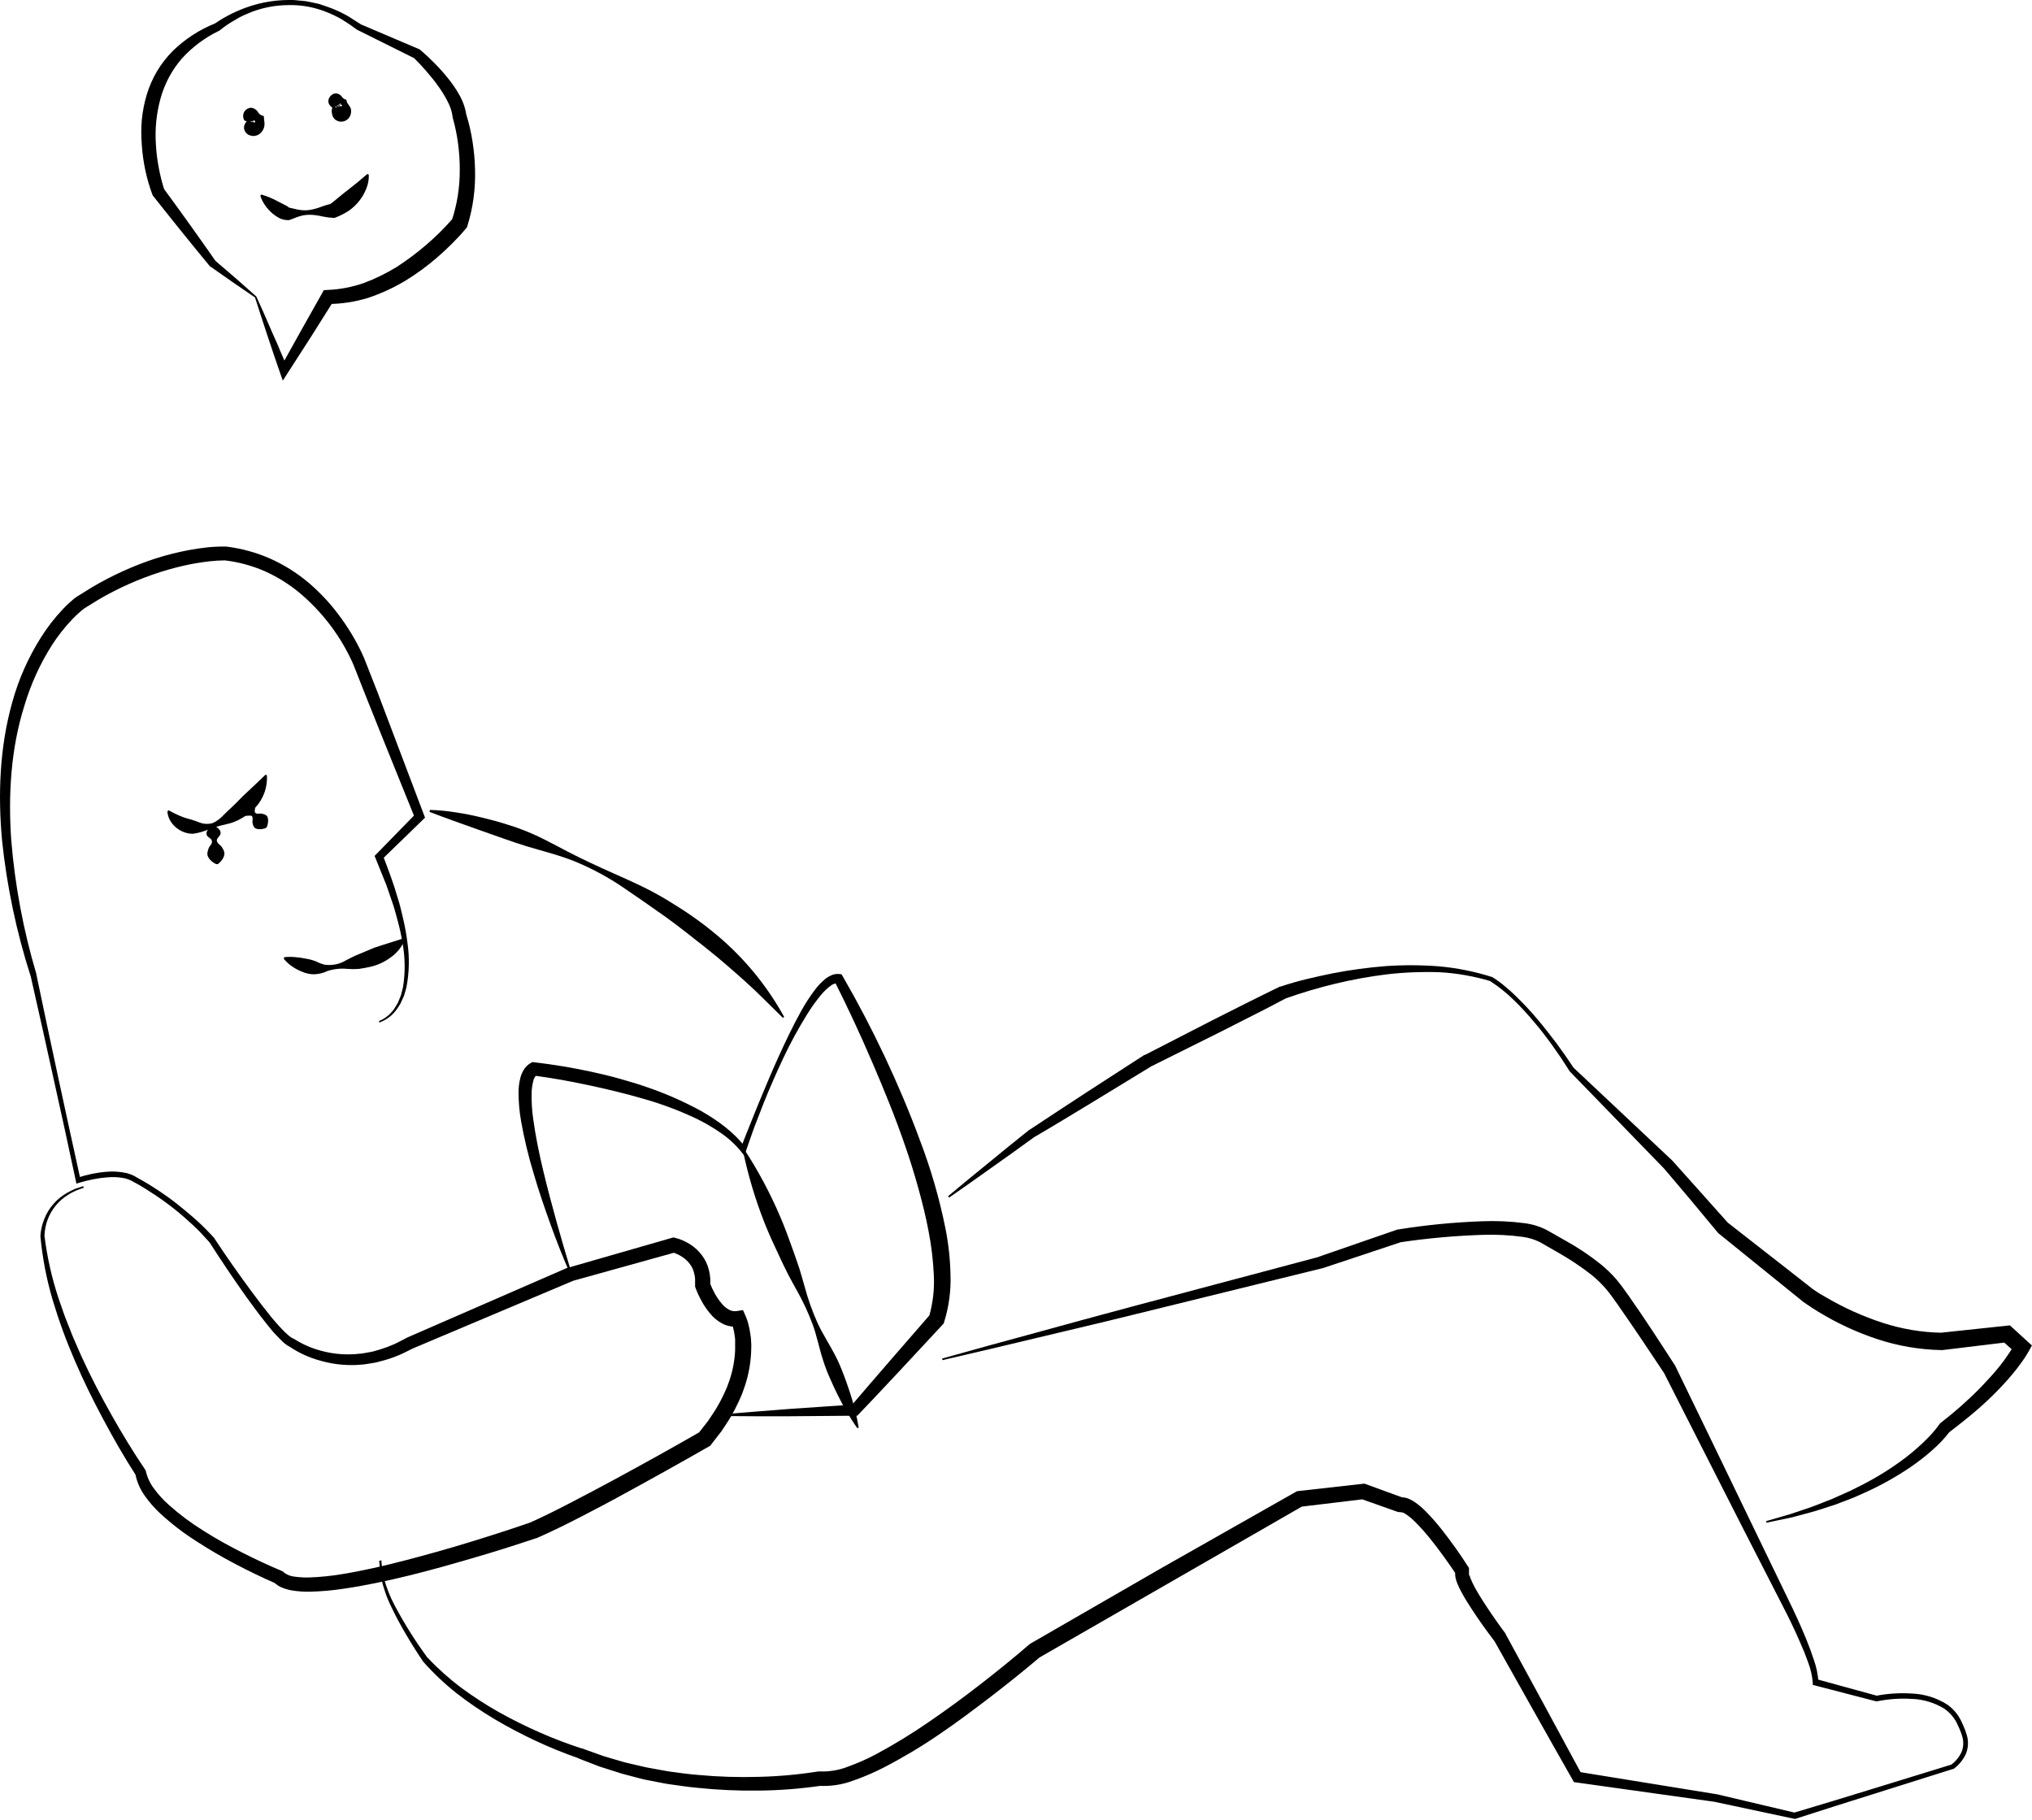
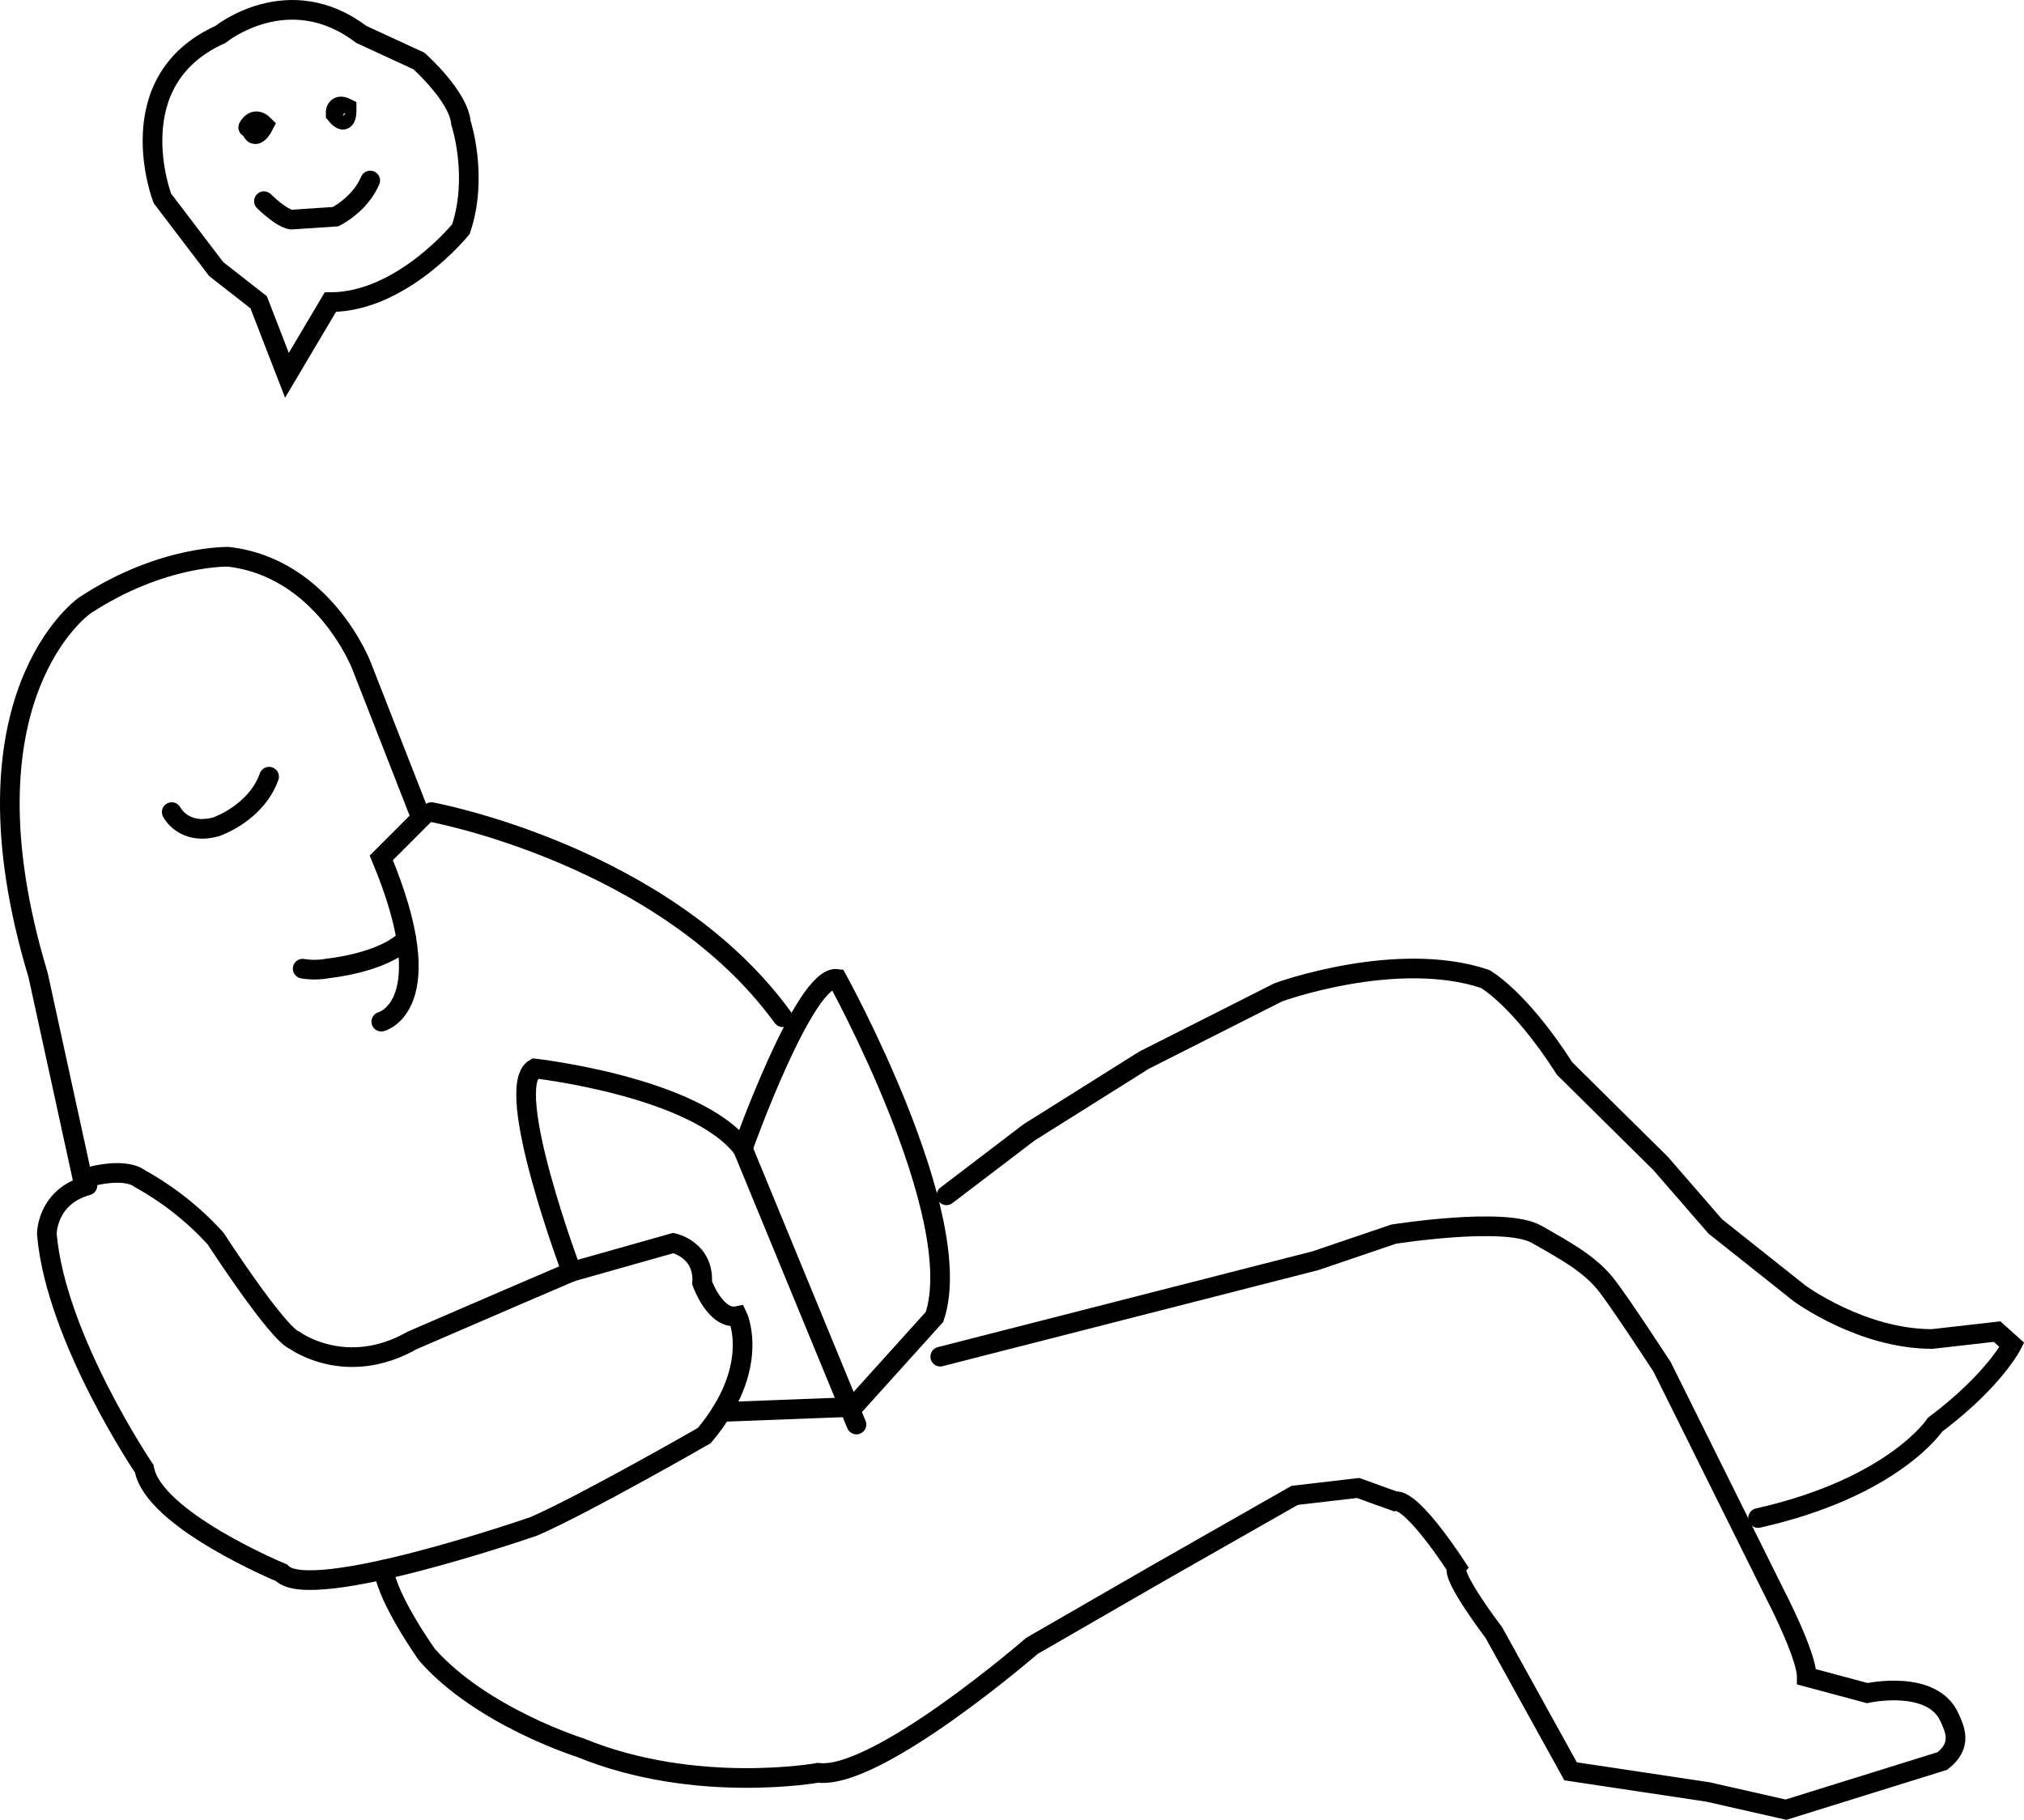
- <svg xmlns="http://www.w3.org/2000/svg" viewBox="0 0 513.08 459.31">
+ <svg xmlns="http://www.w3.org/2000/svg" viewBox="0 0 514.91 462.97">
+   <defs>
+     <style>.cls-1{fill:none;stroke:#000;stroke-linecap:round;stroke-miterlimit:10;stroke-width:5px;}</style>
+   </defs>
  <g id="Layer_2" data-name="Layer 2">
    <g id="Layer_2-2" data-name="Layer 2">
-       <path d="M95.7,257.8a8.62,8.62,0,0,0,4.1-3.5l.7-1.19c.18-.42.34-.85.52-1.28l.25-.64.17-.67.33-1.34a32.85,32.85,0,0,0-.13-11.1,54.62,54.62,0,0,0-1.19-5.48c-.49-1.8-.94-3.62-1.6-5.38l-.91-2.66-.47-1.33-.53-1.3-2.11-5.22-.24-.62.46-.46,10-10.25-.26,1.22-8.18-20.26L92.55,176.2l-2-5.07-1-2.54-.26-.63-.24-.58c-.17-.39-.36-.79-.55-1.18a50,50,0,0,0-12.91-16.56,38.26,38.26,0,0,0-8.86-5.48,35.74,35.74,0,0,0-10-2.68h.14a39.14,39.14,0,0,0-4.09.25c-1.39.16-2.78.38-4.17.63a70.88,70.88,0,0,0-8.2,2.09,78.27,78.27,0,0,0-15.48,6.91l-3.6,2.22c-.16.12-.48.36-.72.56s-.51.43-.76.67c-.51.45-1,.93-1.48,1.42a43.58,43.58,0,0,0-5.19,6.55,60.92,60.92,0,0,0-7,15.32C2.74,189,2.05,200.59,2.83,212a165.92,165.92,0,0,0,6.35,33.91V246c1.82,8.65,3.62,17.3,5.5,25.94s3.72,17.28,5.65,25.9l-.83-.47a35.26,35.26,0,0,1,3.73-1,30.26,30.26,0,0,1,3.82-.53A16.56,16.56,0,0,1,31,296a8.74,8.74,0,0,1,3.8,1.44l-.09-.06c1.85,1,3.6,2.08,5.32,3.22s3.41,2.35,5,3.63,3.21,2.61,4.74,4,3,2.89,4.39,4.42l0,0,0,.06c3,4.56,6.19,9.08,9.44,13.48,1.64,2.21,3.3,4.38,5,6.48.87,1,1.76,2.07,2.68,3,.46.49.94.95,1.42,1.37a5.85,5.85,0,0,0,1.35.94l.1,0,.18.12a24,24,0,0,0,6.78,2.95,25.49,25.49,0,0,0,7.42.89,14.56,14.56,0,0,0,1.87-.12,12.81,12.81,0,0,0,1.85-.23l1.84-.34,1.81-.52a30.39,30.39,0,0,0,3.52-1.3c1.14-.5,2.24-1.14,3.36-1.7l.14-.07h0L143.47,320l.1,0,.12,0,25.87-7.44.48-.13.43.1a11.57,11.57,0,0,1,2,.68,13.53,13.53,0,0,1,1.76.94,11.27,11.27,0,0,1,3,2.77,10.3,10.3,0,0,1,1.77,3.74,11.7,11.7,0,0,1,.33,2c.06.67,0,1.32,0,2l-.1-.78a20.85,20.85,0,0,0,1.27,2.73,15.28,15.28,0,0,0,1.66,2.43,6.33,6.33,0,0,0,1.94,1.65,3.07,3.07,0,0,0,1.91.33l1.59-.25.6,1.35a11.64,11.64,0,0,1,.47,1.2c.13.37.22.74.32,1.12a17.27,17.27,0,0,1,.45,2.23l.16,1.12.07,1.12c.07.74,0,1.49,0,2.23a31.65,31.65,0,0,1-1.55,8.68l-.73,2.07c-.27.68-.59,1.33-.88,2a42.53,42.53,0,0,1-2,3.85c-.73,1.24-1.56,2.41-2.34,3.62l-2.63,3.39-.21.28-.36.2q-10.7,6.12-21.5,12c-3.61,2-7.23,3.89-10.89,5.78s-7.35,3.71-11.19,5.39l-.08,0-.07,0c-5.29,1.79-10.58,3.45-15.91,5s-10.69,3.08-16.1,4.4-10.88,2.51-16.45,3.32a66.13,66.13,0,0,1-8.51.75,25.16,25.16,0,0,1-4.45-.3,11.42,11.42,0,0,1-2.35-.63,6.24,6.24,0,0,1-2.39-1.54l.61.42c-3.52-1.53-6.9-3.17-10.27-4.94s-6.64-3.67-9.83-5.75a63.89,63.89,0,0,1-9.12-7,28.13,28.13,0,0,1-3.89-4.44A14.32,14.32,0,0,1,34.14,372l.21.54c-3-4.64-5.69-9.36-8.27-14.18s-5-9.72-7.15-14.74a137.44,137.44,0,0,1-5.63-15.39,84.91,84.91,0,0,1-3.1-16.11v0h0a13.42,13.42,0,0,1,1-4.38,12.4,12.4,0,0,1,2.32-3.79,12.9,12.9,0,0,1,3.43-2.78,16.42,16.42,0,0,1,2-1c.68-.26,1.39-.45,2.09-.68l.1.39c-.67.25-1.35.46-2,.74a13.94,13.94,0,0,0-1.87,1A12.49,12.49,0,0,0,12,308a12.8,12.8,0,0,0-.77,4.06v0a83.54,83.54,0,0,0,3.55,15.74l1.33,3.82c.43,1.28,1,2.52,1.46,3.77l.74,1.89.81,1.86c.54,1.23,1.05,2.48,1.63,3.7,2.25,4.91,4.76,9.7,7.41,14.41s5.47,9.34,8.47,13.77l.16.23.06.31A11.75,11.75,0,0,0,39,376a26,26,0,0,0,3.59,3.92,62.12,62.12,0,0,0,8.78,6.56c3.12,2,6.36,3.77,9.66,5.45s6.69,3.27,10.06,4.68l.37.15.24.27a5.22,5.22,0,0,0,2.76,1.05,21.69,21.69,0,0,0,3.82.19,62.86,62.86,0,0,0,8-.82c5.37-.86,10.72-2.11,16-3.48s10.62-2.87,15.89-4.48,10.53-3.29,15.71-5.08l-.15.06c3.66-1.62,7.3-3.47,10.91-5.35s7.22-3.78,10.81-5.73q10.77-5.83,21.42-11.93l-.57.48,2.45-3.13c.71-1.1,1.49-2.17,2.16-3.3a35.84,35.84,0,0,0,1.84-3.46c.26-.59.55-1.17.8-1.77l.66-1.83a27.45,27.45,0,0,0,1.41-7.51c0-.63,0-1.27,0-1.89l0-.94-.12-.93a15.4,15.4,0,0,0-.35-1.82c-.08-.29-.15-.59-.25-.86a6,6,0,0,0-.26-.74l2.2,1.1a7,7,0,0,1-4.54-.73,10.13,10.13,0,0,1-3.11-2.63,18.79,18.79,0,0,1-2.07-3.07,24.11,24.11,0,0,1-1.52-3.33l-.09-.25,0-.53c0-.47,0-1,0-1.43a7.46,7.46,0,0,0-.22-1.35,6.12,6.12,0,0,0-1.1-2.4,7.41,7.41,0,0,0-2-1.85,9.89,9.89,0,0,0-1.24-.67,7.67,7.67,0,0,0-1.24-.45l.91,0-25.93,7.21.21-.08-40.66,17.16.14-.07c-1.23.59-2.42,1.25-3.68,1.77a33.4,33.4,0,0,1-3.87,1.34c-.67.17-1.32.36-2,.52l-2,.33a15.33,15.33,0,0,1-2,.22,17.48,17.48,0,0,1-2,.08,28.07,28.07,0,0,1-8.1-1.15A25.78,25.78,0,0,1,73.11,340l.28.15a7.34,7.34,0,0,1-2-1.39c-.55-.5-1-1-1.53-1.54-1-1-1.85-2.11-2.72-3.2-1.74-2.17-3.38-4.4-5-6.65-3.2-4.51-6.27-9.08-9.25-13.73l.07.09c-1.34-1.51-2.71-3-4.2-4.38s-3-2.72-4.61-4-3.23-2.46-4.92-3.59-3.42-2.22-5.17-3.18l-.06,0,0,0a7.56,7.56,0,0,0-3.18-1.21,15.52,15.52,0,0,0-3.61-.12,28.3,28.3,0,0,0-3.65.49,34.67,34.67,0,0,0-3.58.89l-.69.22-.14-.69q-2.76-13-5.64-25.9c-1.88-8.64-3.84-17.25-5.78-25.88l0,.06A170.25,170.25,0,0,1,.52,212.22c-1.06-11.63-.63-23.57,2.6-35A60.82,60.82,0,0,1,10.3,161a46,46,0,0,1,5.51-7.13c.52-.55,1.06-1.09,1.63-1.61.27-.26.57-.52.87-.77s.56-.48,1-.78l3.79-2.36A81.72,81.72,0,0,1,39.28,141a73.39,73.39,0,0,1,8.65-2.16c1.47-.26,2.94-.48,4.43-.64A39.9,39.9,0,0,1,57,138h.14a39.31,39.31,0,0,1,11,3,41,41,0,0,1,9.63,6,49.22,49.22,0,0,1,7.73,8.21,55.24,55.24,0,0,1,5.83,9.6c.2.43.4.86.58,1.3l.28.69.25.64,1,2.54,2,5.1,3.87,10.22,7.74,20.43.27.71-.52.51L96.44,217l.22-1.08c1.35,3.57,2.72,7.12,3.76,10.79.6,1.81,1,3.68,1.44,5.54a56.29,56.29,0,0,1,1,5.63,33.75,33.75,0,0,1-.25,11.47l-.4,1.39-.21.7-.3.66c-.2.44-.39.89-.6,1.32l-.79,1.23a9.08,9.08,0,0,1-4.55,3.52Z" />
-       <path d="M144,321.7c-1.82-4.14-3.47-8.33-5-12.58s-3-8.52-4.26-12.87A113.2,113.2,0,0,1,131.56,283a43.25,43.25,0,0,1-.63-7,14.93,14.93,0,0,1,.43-3.74,7.53,7.53,0,0,1,.8-2,4.85,4.85,0,0,1,1.76-1.82l.5-.29.56.07c4.89.57,9.66,1.36,14.43,2.4,2.38.52,4.75,1.08,7.1,1.75s4.69,1.34,7,2.17a87.08,87.08,0,0,1,13.43,5.91c4.26,2.44,8.38,5.36,11.39,9.39L187,290c.75-2,1.53-3.94,2.32-5.9s1.56-3.92,2.37-5.87c1.62-3.9,3.24-7.8,5-11.65s3.57-7.67,5.65-11.4a45.15,45.15,0,0,1,3.53-5.41,16.79,16.79,0,0,1,2.33-2.46,6.83,6.83,0,0,1,1.57-1,3.92,3.92,0,0,1,2.15-.39l.57.07.31.53q5.75,9.95,10.62,20.29c3.25,6.91,6.23,13.95,8.88,21.14a139.51,139.51,0,0,1,6.42,22.17A67.25,67.25,0,0,1,240,321.77a35.9,35.9,0,0,1-1.6,12l-.14.41-.27.29-10.5,11.29c-3.53,3.74-7,7.51-10.59,11.22l-.44.46h-.56l-16.78.14h-8.4q-4.2,0-8.4-.06v-.4q4.18-.39,8.37-.71l8.37-.66,16.74-1.14-1,.47c3.33-3.92,6.71-7.79,10.07-11.69L235,331.73l-.42.7a31.77,31.77,0,0,0,1.21-10.55,76,76,0,0,0-1.32-11c-.68-3.65-1.59-7.27-2.59-10.88s-2.11-7.2-3.35-10.75c-2.44-7.12-5.31-14.12-8.29-21.05s-6.17-13.83-9.57-20.56l.88.61a2.94,2.94,0,0,0-2,.78,13.8,13.8,0,0,0-2.1,2,42.45,42.45,0,0,0-3.61,5,107.76,107.76,0,0,0-6,11c-1.79,3.8-3.49,7.65-5.05,11.56q-1.17,2.94-2.28,5.88c-.72,2-1.43,4-2.11,6l-.45,1.33-.88-1.12a24.31,24.31,0,0,0-5.16-4.7,46.74,46.74,0,0,0-6.09-3.55,85.22,85.22,0,0,0-13.32-5c-4.57-1.33-9.2-2.44-13.87-3.44s-9.39-1.85-14.06-2.46l1.06-.22a2.76,2.76,0,0,0-1,1.71,13.3,13.3,0,0,0-.4,2.94,40.65,40.65,0,0,0,.39,6.46c.59,4.36,1.49,8.74,2.53,13.09s2.19,8.68,3.39,13,2.48,8.64,3.79,12.95Z" />
-       <path d="M216.44,360.56a62.29,62.29,0,0,1-4.87-8.26c-.7-1.42-1.38-2.85-2-4.3a41.68,41.68,0,0,1-1.7-4.43c-1-3-1.58-6.2-2.67-9.17a60.57,60.57,0,0,0-4-8.6c-.76-1.4-1.57-2.78-2.28-4.19s-1.4-2.85-2.07-4.28c-1.34-2.87-2.7-5.74-3.85-8.69a111.66,111.66,0,0,1-5.44-18.28l.37-.16a110,110,0,0,1,9,16.82c1.27,2.9,2.32,5.88,3.39,8.87.53,1.49,1.07,3,1.55,4.49s.88,3.06,1.33,4.58a60.67,60.67,0,0,0,3.2,9c1.32,2.88,3.12,5.56,4.56,8.39a43,43,0,0,1,1.91,4.34q.87,2.22,1.6,4.47a61.19,61.19,0,0,1,2.36,9.3Z" />
-       <path d="M237.9,343q11.86-3.33,23.75-6.54c7.92-2.16,15.83-4.36,23.76-6.46L333,317.34l-.12,0,19.86-6.87.13-.05.14,0a171.57,171.57,0,0,1,21.13-2.07,62.45,62.45,0,0,1,10.8.48,17,17,0,0,1,5.6,1.72l4.59,2.6a64.26,64.26,0,0,1,9,6,31.66,31.66,0,0,1,4,3.87c1.23,1.46,2.21,2.89,3.25,4.34,4.06,5.78,7.85,11.66,11.67,17.56l.06.09,0,.08,9.51,19.61,9.48,19.62,9.49,19.62c1.61,3.29,3.14,6.6,4.52,10,.69,1.69,1.33,3.42,1.9,5.18a20.65,20.65,0,0,1,1.15,5.56l-.57-.75L474,428.16h-.32a35.52,35.52,0,0,1,9.14-.57,17.87,17.87,0,0,1,8.8,2.74,10.74,10.74,0,0,1,3.2,3.47c.21.34.36.71.54,1.06l.45,1a16.85,16.85,0,0,1,.8,2.2,7.15,7.15,0,0,1-.24,4.8,9.79,9.79,0,0,1-3,3.69l-.09.07-.12,0-19.87,6.26-9.94,3.13-9.93,3.18-.2.06-.22-.05L433,454.94h.07l-35-4.9-.65-.09-.34-.6c-6.65-11.68-13.21-23.42-19.8-35.13l.13.21c-2-2.61-3.88-5.22-5.69-8-.9-1.37-1.78-2.75-2.59-4.24a19.88,19.88,0,0,1-1.14-2.36,8.73,8.73,0,0,1-.46-1.44,5.2,5.2,0,0,1-.11-1,4.25,4.25,0,0,1,.07-.69,3.13,3.13,0,0,1,.37-.88l0,2c-1-1.6-2.16-3.22-3.29-4.79s-2.3-3.12-3.51-4.61a50,50,0,0,0-3.79-4.23,16.13,16.13,0,0,0-2-1.7,6.46,6.46,0,0,0-.94-.55c-.26-.1-.46-.1-.38-.11l-1-.09-9.4-3.34.88.1-16.13,1.94.76-.25-66.76,38.39.33-.23c-4.14,3.51-8.32,6.86-12.6,10.14S241.44,435,237,438a133.39,133.39,0,0,1-14,8.34,59.48,59.48,0,0,1-7.63,3.25,21.09,21.09,0,0,1-8.7,1.29l.55,0a117.43,117.43,0,0,1-15.59,1.21,132.11,132.11,0,0,1-15.53-.7c-2.59-.23-5.15-.65-7.72-1-1.28-.22-2.55-.49-3.82-.74l-1.91-.37-1.89-.48-3.77-1-3.72-1.18-1.85-.59-1.82-.7-3.64-1.41.11,0a113.89,113.89,0,0,1-10.82-4.4c-3.51-1.64-6.95-3.45-10.29-5.42a93.78,93.78,0,0,1-9.63-6.55,66.3,66.3,0,0,1-8.46-8l0,0,0,0c-1.48-2.18-2.88-4.39-4.21-6.65s-2.6-4.56-3.73-6.94a31.7,31.7,0,0,1-2.65-7.44l-.17-1-.11-1-.21-2,0-.24v-.22h0l.53-.07,0,.49.11,1,.21,1.94-.4.06-.29-1.94-.14-1-.07-.48.53-.07h0v.11l0,.12,0,.24.29,1.93.14,1,.2.94a32.94,32.94,0,0,0,2.83,7.16A106.77,106.77,0,0,0,108,418.62l0-.06a65.44,65.44,0,0,0,8.47,7.57,92.48,92.48,0,0,0,9.57,6.19q5,2.79,10.22,5.08a108.86,108.86,0,0,0,10.63,4.05l.1,0,3.57,1.28,1.78.64,1.81.54,3.64,1.06,3.69.86,1.84.42,1.87.34c1.24.22,2.48.47,3.73.67,2.5.33,5,.71,7.52.89a125.82,125.82,0,0,0,15.16.47,112.84,112.84,0,0,0,15-1.36l.24,0,.3,0a17.71,17.71,0,0,0,7-1.22,54.76,54.76,0,0,0,7.08-3.14,141.21,141.21,0,0,0,13.49-8.26c4.38-3,8.66-6.14,12.86-9.4s8.35-6.62,12.35-10.07l.16-.13.17-.1,33.37-19.24,33.52-19,.37-.2.4-.05,16.15-1.81.46-.05.42.15,9.37,3.42-1-.09a4.74,4.74,0,0,1,2.49.38,9.56,9.56,0,0,1,1.62.93,20.05,20.05,0,0,1,2.48,2.11,54.22,54.22,0,0,1,4.06,4.59c1.25,1.58,2.44,3.19,3.6,4.81s2.26,3.27,3.36,5l0,2a.76.76,0,0,0,.14-.33s0-.08,0-.09,0,.09,0,.23a5.37,5.37,0,0,0,.27.85,19.72,19.72,0,0,0,.93,2c.72,1.35,1.54,2.69,2.39,4,1.7,2.65,3.55,5.28,5.43,7.82l.09.11,0,.09c6.42,11.81,12.87,23.61,19.24,35.45l-1-.69L433.39,453h.07l19.86,4.69h-.42l10-3,10-3.06,19.91-6.13-.2.11a8.48,8.48,0,0,0,2.65-3.18,5.9,5.9,0,0,0,.21-4,14.53,14.53,0,0,0-.73-2l-.46-1a9.21,9.21,0,0,0-.48-.94,9.62,9.62,0,0,0-2.85-3.07,16.69,16.69,0,0,0-8.19-2.48,33.36,33.36,0,0,0-8.76.6l-.16,0-.16,0-15.42-4-.54-.15,0-.6a18.5,18.5,0,0,0-1.16-5.05q-.88-2.53-2-5c-1.43-3.31-3-6.56-4.68-9.77l-9.93-19.4L430,366l-9.88-19.44.1.17c-3.86-5.82-7.76-11.65-11.75-17.35-1-1.4-2-2.85-3.05-4.06a28.11,28.11,0,0,0-3.55-3.43,67.91,67.91,0,0,0-8.5-5.67l-4.53-2.6a13.91,13.91,0,0,0-4.41-1.34,59.86,59.86,0,0,0-10.16-.5,182.12,182.12,0,0,0-20.7,1.87l.27-.07-19.94,6.64-.07,0h0L285.92,332c-8,2-16,3.83-23.95,5.75s-16,3.81-24,5.66Z" />
-       <path d="M239.41,302l5.09-4.23,5.12-4.18c3.41-2.8,6.82-5.58,10.27-8.33h0l.06,0c4.8-3.2,9.63-6.34,14.45-9.5l14.52-9.39.05,0,.09,0,17-8.74,8.54-4.3c2.85-1.45,5.73-2.83,8.59-4.24l.11,0,.07,0c2.2-.75,4.35-1.35,6.55-1.89s4.4-1,6.61-1.46a120.83,120.83,0,0,1,13.4-1.82,92.45,92.45,0,0,1,13.52.07,62.52,62.52,0,0,1,13.26,2.68l.06,0,0,0a26.83,26.83,0,0,1,3.2,2.33c1,.83,2,1.71,2.89,2.61,1.86,1.8,3.62,3.69,5.28,5.65s3.24,4,4.81,6.06l2.25,3.13,2.17,3.2-.11-.13L422.23,293l0,0,.06.06,7.07,7.9,7.06,7.91-.23-.23,12.52,9.77,6.25,4.89,1.56,1.22.78.61.39.31.34.23c1,.71,2.13,1.39,3.25,2a73.09,73.09,0,0,0,14.05,6.3,51.17,51.17,0,0,0,14.95,2.52h-.24l16.53-1.76.93-.1.66.6,3.73,3.41,1.17,1.06-.72,1.31a28.46,28.46,0,0,1-2.09,3.22c-.72,1-1.48,2-2.26,2.9-1.56,1.86-3.23,3.62-4.95,5.31s-3.52,3.29-5.37,4.83c-.92.77-1.87,1.5-2.8,2.25L492,361.76l.38-.4a27.07,27.07,0,0,1-2.27,2.67c-.79.8-1.59,1.59-2.44,2.31a56.7,56.7,0,0,1-5.25,4.07,76.67,76.67,0,0,1-11.49,6.42l-3,1.33-3.06,1.17-1.53.58-1.55.5-3.11,1c-2.08.62-4.19,1.13-6.29,1.71l-6.36,1.33-.09-.39,6.22-1.81c2-.7,4.09-1.34,6.1-2.09l3-1.18,1.5-.59,1.46-.66,2.94-1.31L470,375a74.24,74.24,0,0,0,10.83-6.73,55.5,55.5,0,0,0,4.81-4.09c.76-.72,1.48-1.47,2.18-2.23a25.52,25.52,0,0,0,1.86-2.32l.14-.21.24-.2,2.72-2.18c.88-.76,1.78-1.5,2.64-2.27,1.72-1.55,3.42-3.13,5-4.79s3.15-3.36,4.57-5.15c.7-.9,1.4-1.81,2-2.74a26.29,26.29,0,0,0,1.71-2.75l.44,2.37-3.77-3.35,1.58.51-16.5,2-.12,0h-.13A55,55,0,0,1,474,338.1a72.05,72.05,0,0,1-14.82-6.87c-1.17-.71-2.31-1.45-3.45-2.25l-.48-.34-.38-.31-.78-.63-1.54-1.25-6.19-5-12.37-10-.14-.11-.09-.11L427,303.09,420.15,295l.07.08L396.3,270.44l-.06-.07,0-.06-2.08-3.21L392,264c-1.49-2.06-3-4.09-4.68-6a66.7,66.7,0,0,0-5.17-5.59,36.79,36.79,0,0,0-5.86-4.68l.1,0a55.81,55.81,0,0,0-13-2.27,89.53,89.53,0,0,0-13.2.54,116.89,116.89,0,0,0-13,2.36,125,125,0,0,0-12.62,3.74l.19-.08c-2.84,1.47-5.65,3-8.5,4.4l-8.53,4.33-17.14,8.53.14-.07-14.76,9c-4.94,3-9.87,6-14.84,8.9l.08-.06c-3.56,2.6-7.15,5.15-10.75,7.7l-5.39,3.83-5.42,3.79Z" />
-       <path d="M108.55,204.49a49.39,49.39,0,0,1,6.66.64c2.2.32,4.38.78,6.54,1.3s4.31,1.09,6.42,1.78a55.75,55.75,0,0,1,6.25,2.31c4.07,1.79,7.92,4.07,11.89,6s8,3.74,12.07,5.54c2,.91,4.05,1.86,6,2.89s3.9,2.15,5.78,3.36a87.64,87.64,0,0,1,10.89,7.82A72.5,72.5,0,0,1,198,256.75l-.32.24c-3.19-3.11-6.21-6.24-9.46-9.15s-6.49-5.75-9.89-8.43l-1.25-1-1.28-1-2.54-2c-1.72-1.32-3.43-2.65-5.2-3.91-3.54-2.51-7.11-5-10.76-7.47a66.79,66.79,0,0,0-11.54-6.28c-4.05-1.7-8.35-2.77-12.52-4-2.09-.64-4.16-1.34-6.21-2.07l-6.18-2.18c-4.12-1.48-8.25-2.91-12.4-4.52Z" />
-       <path d="M42.62,204.6a26.22,26.22,0,0,0,3.4,1.63c.27.09.51.2.78.27a6.82,6.82,0,0,0,.77.23c.25.08.51.14.77.21s.51.18.78.26c.53.21,1.11.42,1.72.62a5.12,5.12,0,0,0,1.9.17,4.09,4.09,0,0,0,.91-.17,5.86,5.86,0,0,0,.87-.43,8.58,8.58,0,0,0,1.55-1.22c.94-.95,1.86-1.84,2.77-2.67s1.72-1.77,2.59-2.59c1.78-1.64,3.48-3.27,5.6-5.3l.37.13a11,11,0,0,1-2.89,8.12,13.21,13.21,0,0,1-3.42,2.68,12,12,0,0,1-4,1.57c-.69.18-1.39.31-2.05.52-.33.1-.66.2-1,.32s-.69.18-1,.3a15.57,15.57,0,0,1-4.31,1.26c-3.17.05-6.35-2.56-6.46-5.73Z" />
-       <path d="M53.9,208.42a3.58,3.58,0,0,1,.93.51,2.44,2.44,0,0,1,.56.55,1.19,1.19,0,0,1,.25,1.21c-.21.44-.8.92-.88,1.34s.17.8.59,1.17a3,3,0,0,1,.93,1.12,2.47,2.47,0,0,1,.39,1.2,2.8,2.8,0,0,1-.42,1.28A4.84,4.84,0,0,1,55,218.18l-.39,0a4.72,4.72,0,0,1-1.51-1.06,3,3,0,0,1-.7-1.15,2.45,2.45,0,0,1,.11-1.25,3,3,0,0,1,.64-1.31,1.26,1.26,0,0,0,.31-1.28c-.17-.39-.85-.72-1.16-1.1a1.2,1.2,0,0,1,0-1.23,2.63,2.63,0,0,1,.42-.67,3.55,3.55,0,0,1,.79-.71Z" />
-       <path d="M62,203.31a3.52,3.52,0,0,1,1-.26,2,2,0,0,1,.69,0c.37.09.71.2.74.61s-.2,1.08-.07,1.4.5.41,1,.37a2.36,2.36,0,0,1,1.24.14,1.56,1.56,0,0,1,.84.51,2.06,2.06,0,0,1,.26,1.08,4.68,4.68,0,0,1-.32,1.65l-.29.27a4.31,4.31,0,0,1-1.65.27,2,2,0,0,1-1.07-.29,1.61,1.61,0,0,1-.49-.86,2.33,2.33,0,0,1-.09-1.24c0-.49,0-.87-.34-1s-1,.08-1.4,0-.51-.4-.59-.77a2,2,0,0,1,0-.68,3.77,3.77,0,0,1,.29-.95Z" />
-       <path d="M71.8,241.67a13.38,13.38,0,0,1,2.9,0,24.11,24.11,0,0,1,2.65.39,12.7,12.7,0,0,1,2.44.67,10.07,10.07,0,0,0,2.24.85l.12,0a8.11,8.11,0,0,0,5.17-1.09c.81-.42,1.61-.86,2.41-1.21s1.62-.66,2.4-1,1.57-.68,2.36-1c.4-.15.8-.27,1.21-.39s.79-.27,1.2-.39l5.1-1.61.28.28a10.33,10.33,0,0,1-3.68,4.59,13.46,13.46,0,0,1-5.2,2.36c-.92.21-1.85.37-2.78.51a17.92,17.92,0,0,1-2.84,0,12.33,12.33,0,0,0-5.46.66l.11,0a8.49,8.49,0,0,1-3.2.7,7.68,7.68,0,0,1-2.87-.61,13.08,13.08,0,0,1-2.54-1.33,9.63,9.63,0,0,1-2.18-2Z" />
-       <path d="M64.39,75.1q-2.89-1.95-5.71-3.91l-5.57-3.9L53,67.24l-.1-.13c-2.39-2.92-4.8-5.82-7.16-8.77s-4.73-5.89-7.06-8.85l-.14-.18-.08-.22a44.53,44.53,0,0,1-2.65-12.46,38,38,0,0,1,0-6.4,33.81,33.81,0,0,1,1.25-6.35,27,27,0,0,1,2.62-5.95,26.57,26.57,0,0,1,4-5.12A32.74,32.74,0,0,1,54.39,5.88L54.16,6a34.91,34.91,0,0,1,8.91-4.41A32,32,0,0,1,72.77,0H74c.41,0,.82.08,1.23.11.82.09,1.65.11,2.46.27L80.1.89a5.94,5.94,0,0,1,1.18.35l1.17.4A30.11,30.11,0,0,1,87,3.6a16.62,16.62,0,0,1,2.11,1.27l2.09,1.32L91,6.1l14.84,6.32.15.06.17.15c1.29,1.1,2.47,2.22,3.64,3.4a47.39,47.39,0,0,1,3.32,3.74A27.65,27.65,0,0,1,116,24a14.41,14.41,0,0,1,1.78,5.21l-.08-.42a47,47,0,0,1,1.62,7,52.46,52.46,0,0,1,.63,7.08,44,44,0,0,1-.38,7.15,42.1,42.1,0,0,1-1.55,7l-.1.34-.26.32c-1.14,1.38-2.26,2.57-3.46,3.77s-2.42,2.34-3.7,3.45a60.33,60.33,0,0,1-8.18,6A47.79,47.79,0,0,1,93,75.19a35.36,35.36,0,0,1-10.24,1.57l1.53-.87L78.55,85l-5.86,9.1-1.28,2L70.67,94l-1.6-4.65c-.54-1.55-1-3.13-1.57-4.7C66.47,81.47,65.41,78.32,64.39,75.1Zm.33-.24c1.37,3,2.7,6,4,9.06.67,1.53,1.37,3,2,4.6l2,4.64-2-.17L76,83.5l5.31-9.43.45-.81,1.07-.06a31.6,31.6,0,0,0,9-1.73,47.3,47.3,0,0,0,8.37-4.09,67.93,67.93,0,0,0,7.55-5.67,62.33,62.33,0,0,0,6.66-6.64l-.36.66a39.29,39.29,0,0,0,1.54-6.29,40.59,40.59,0,0,0,.5-6.53,48.35,48.35,0,0,0-.42-6.58,45,45,0,0,0-1.3-6.4l-.08-.26v-.15A11,11,0,0,0,113,25.58a27.87,27.87,0,0,0-2.39-3.89c-.9-1.27-1.9-2.49-2.93-3.68s-2.12-2.37-3.22-3.44l.31.21L90.33,7.59l-.06,0-.09-.06a46.9,46.9,0,0,0-3.9-2.65,28.07,28.07,0,0,0-4.26-2,23.88,23.88,0,0,0-9.23-1.59A26.46,26.46,0,0,0,63.57,3c-.72.31-1.46.6-2.17.92S60,4.64,59.32,5.06a26.26,26.26,0,0,0-3.83,2.6l-.08.07-.15.07a30.38,30.38,0,0,0-9.36,7,26,26,0,0,0-5.37,10.07,34.71,34.71,0,0,0-1.17,11.52,43,43,0,0,0,.71,5.86,44.34,44.34,0,0,0,1.42,5.67l-.22-.4q3.36,4.56,6.65,9.17c2.21,3.06,4.36,6.16,6.54,9.25l-.18-.18,5.29,4.54C61.32,71.83,63,73.35,64.72,74.86Z" />
-       <path d="M61.71,30.41a2.06,2.06,0,0,1-.31-1.06,2,2,0,0,1,.21-1,2.12,2.12,0,0,1,1.86-1.15,2.5,2.5,0,0,1,1.79,1.28,1.68,1.68,0,0,0,.55.52,1.92,1.92,0,0,0,.71.28l.09,0,.07,1a4,4,0,0,1,0,1.86A3.12,3.12,0,0,1,65.26,34l-.39.18a3.32,3.32,0,0,1-.56.13,2.36,2.36,0,0,1-.6,0,3.15,3.15,0,0,1-.69-.16,1.55,1.55,0,0,1-.54-.3,2.66,2.66,0,0,1-.43-.39,2,2,0,0,1-.36-.73,1.16,1.16,0,0,1-.07-.62,2.05,2.05,0,0,1,.1-.56,3.85,3.85,0,0,1,.61-1l.39-.09c.21.06.38.13.54.19a4.52,4.52,0,0,1,.45.16c.15,0,.27.05.38.07s.21.06.26,0,.13-.07.08-.21-.15-.22-.37-.36a.79.79,0,0,0-.34-.1,1.39,1.39,0,0,0-.27,0,.87.87,0,0,0-.22,0,.15.15,0,0,0-.09,0c-.15.08.27,0,.57-.18a14.86,14.86,0,0,1,1.41-.49l.16,1c0-.44-.31-.78-.7-.69a.79.79,0,0,0-.5.38.58.58,0,0,0-.1.44c.06.15,0,0-.32-.05a14.33,14.33,0,0,0-1.58-.05Z" />
-       <path d="M83.92,27.19a3,3,0,0,1-.74-.73,1.72,1.72,0,0,1-.27-.87,1.89,1.89,0,0,1,.28-1,2.27,2.27,0,0,1,1-.89,1.57,1.57,0,0,1,1.2,0,1.88,1.88,0,0,1,.81.57c.38.47.64.77,1,.84l.25.05.1.47c.11.52.71,1,1,1.68a2.55,2.55,0,0,1,.09,1.09,3.2,3.2,0,0,1-.16.71,3,3,0,0,1-.57.89,2.63,2.63,0,0,1-1.38.69,3.48,3.48,0,0,1-.79,0,2.32,2.32,0,0,1-.51-.16,4.12,4.12,0,0,1-.47-.23,3.08,3.08,0,0,1-.26-.24,2.4,2.4,0,0,1-.41-.52,4.3,4.3,0,0,1-.31-1.1,1.72,1.72,0,0,1,0-.64A1.42,1.42,0,0,1,83.92,27.19Zm.37-.15A3.41,3.41,0,0,0,85,27a3.3,3.3,0,0,0,.48-.1,3.68,3.68,0,0,1,.74-.11c.11,0,.14-.09.19-.12s0,0,0-.05a.37.37,0,0,0-.12-.13.51.51,0,0,0-.17-.07,1,1,0,0,0-.43,0,1.22,1.22,0,0,0-.74.39.44.44,0,0,0-.16.31s.06.1.11.05.19-.18.38-.32c.35-.3,1-.76,1-1.19l.34.51a.65.65,0,0,0-.43-.14,1,1,0,0,0-.49.26c-.3.32-.29.75,0,.66s.22-.41-.06-.37a1.5,1.5,0,0,0-.52.15c-.11,0-.22.1-.35.16l-.2.1C84.46,27,84.4,27.12,84.29,27Z" />
-       <path d="M66,49.12a20.41,20.41,0,0,1,4,1.64l1.69.87a10.23,10.23,0,0,1,1.32.74l-.33,0c1,.15,1.91.46,2.87.61a8.34,8.34,0,0,0,2.82,0,15.58,15.58,0,0,0,2.78-.78A16.35,16.35,0,0,1,84,51.4l-.67.18c.7-.5,1.52-1.2,2.25-1.81s1.51-1.23,2.29-1.83,1.56-1.23,2.37-1.88,1.57-1.38,2.52-2.13l.36.16a8.32,8.32,0,0,1-.63,3.53,12.2,12.2,0,0,1-4.36,5.55,17.14,17.14,0,0,1-3.22,1.67l-.45.18h-.22a17.67,17.67,0,0,1-2.86-.38,16.59,16.59,0,0,0-2.85-.41,8.68,8.68,0,0,0-2.81.35c-.92.27-1.83.71-2.76,1h-.33A4.92,4.92,0,0,1,70,54.76a9.94,9.94,0,0,1-1.84-1.46,10.56,10.56,0,0,1-1.43-1.77,8.57,8.57,0,0,1-1-2.12Z" />
+       <path class="cls-1" d="M97,259.91s15.76-3.94,0-41.67l10.13-10.14-15.2-38.85s-9.58-24.78-33.79-27.6c0,0-16.89-.56-36.6,12.39,0,0-33.27,23.09-11.85,94L21,299.89s10.14-3.38,14.65,0a75,75,0,0,1,19.2,15.2S70.53,339.31,75,341c0,0,13,9.57,29.85,0l24.78-10.7,15.76-6.76,25.91-7.32s7.88,1.69,7.32,10.14c0,0,3.38,9.57,9,8.44,0,0,6.19,12.95-8.45,30.41,0,0-30.41,17.46-43.36,23.09,0,0-56.87,19.71-64.19,11.82,0,0-32.67-13.51-34.92-26.46,0,0-22.5-33.23-24.78-59.69,0,0-.13-9.48,10.33-12.39" />
+       <path class="cls-1" d="M145.42,323.54s-17.64-47-9.38-51.72c0,0,40.89,4.61,52.92,20.37,0,0,15.78-44.3,24-43.17,0,0,33.41,60.44,24.78,86l-20.65,22.9-33.53,1.29" />
+       <line class="cls-1" x1="217.88" y1="362.4" x2="188.96" y2="292.19" />
+       <path class="cls-1" d="M239.2,345.13l95.43-24.4,19.9-6.76s28.33-4.51,36.31,0,14,7.88,18.12,13.32,13.89,20.46,13.89,20.46l28.54,57.44s8.25,15.77,8.25,21.4l15.4,4.13s16.7-3.69,21,6.38c1.13,2.63,3.38,6.76-1.88,10.89l-39.79,12.39-19.9-4.51-34.91-5.25-19.52-35.29s-10.89-14.27-9.39-16.52c0,0-11.26-17.64-15.77-16.89l-9.38-3.38-16.14,1.88-34.92,19.89-31.91,18.4S223.13,452.87,208.12,451c0,0-31.16,5.63-60.44-6.38,0,0-25.16-7.88-39.05-23.65,0,0-10-14-11-21.64h0" />
+       <path class="cls-1" d="M240.78,304.09l21-16,29.28-18.39,34.17-17.27s30-10.93,52.55-3.4c0,0,8.64,4.69,20.28,22.82L422.48,296l13.89,16,21.4,17s15.76,11.64,33.78,11.64l16.52-1.88,3.76,3.38s-4.51,9-19.52,20.28c0,0-10.52,16-45.05,23.77" />
+       <path class="cls-1" d="M109.76,206.6s59.32,10.89,89.35,52.18" />
+       <path class="cls-1" d="M43.69,206.6s3,6,11.26,3.75c0,0,10.14-3.38,13.51-12.76" />
+       <path class="cls-1" d="M77,246.43a18.38,18.38,0,0,0,6.47-.08s13.92-1.34,19.91-7.41" />
+       <path class="cls-1" d="M65.8,76.89,55,68.45l-13.7-18S29.8,20.58,56.08,8.76c0,0,17.26-14.08,35.85,0l14.64,6.75s10.14,9,10.7,15.77c0,0,4.5,13.52,0,27,0,0-15,18.58-33.23,18.58L73,95.48Z" />
+       <path class="cls-1" d="M63.15,32.41s1.47-3.1,4-.57c0,0-2.39,4.79-3.38.57" />
+       <path class="cls-1" d="M85.36,29s-.19-3,2.81-1.5C88.17,27.53,88.55,33,85.36,29Z" />
+       <path class="cls-1" d="M67.15,51.18s4.32,4.32,6.95,4.69l11.26-.75s6.19-3,8.82-9.2" />
    </g>
  </g>
</svg>
